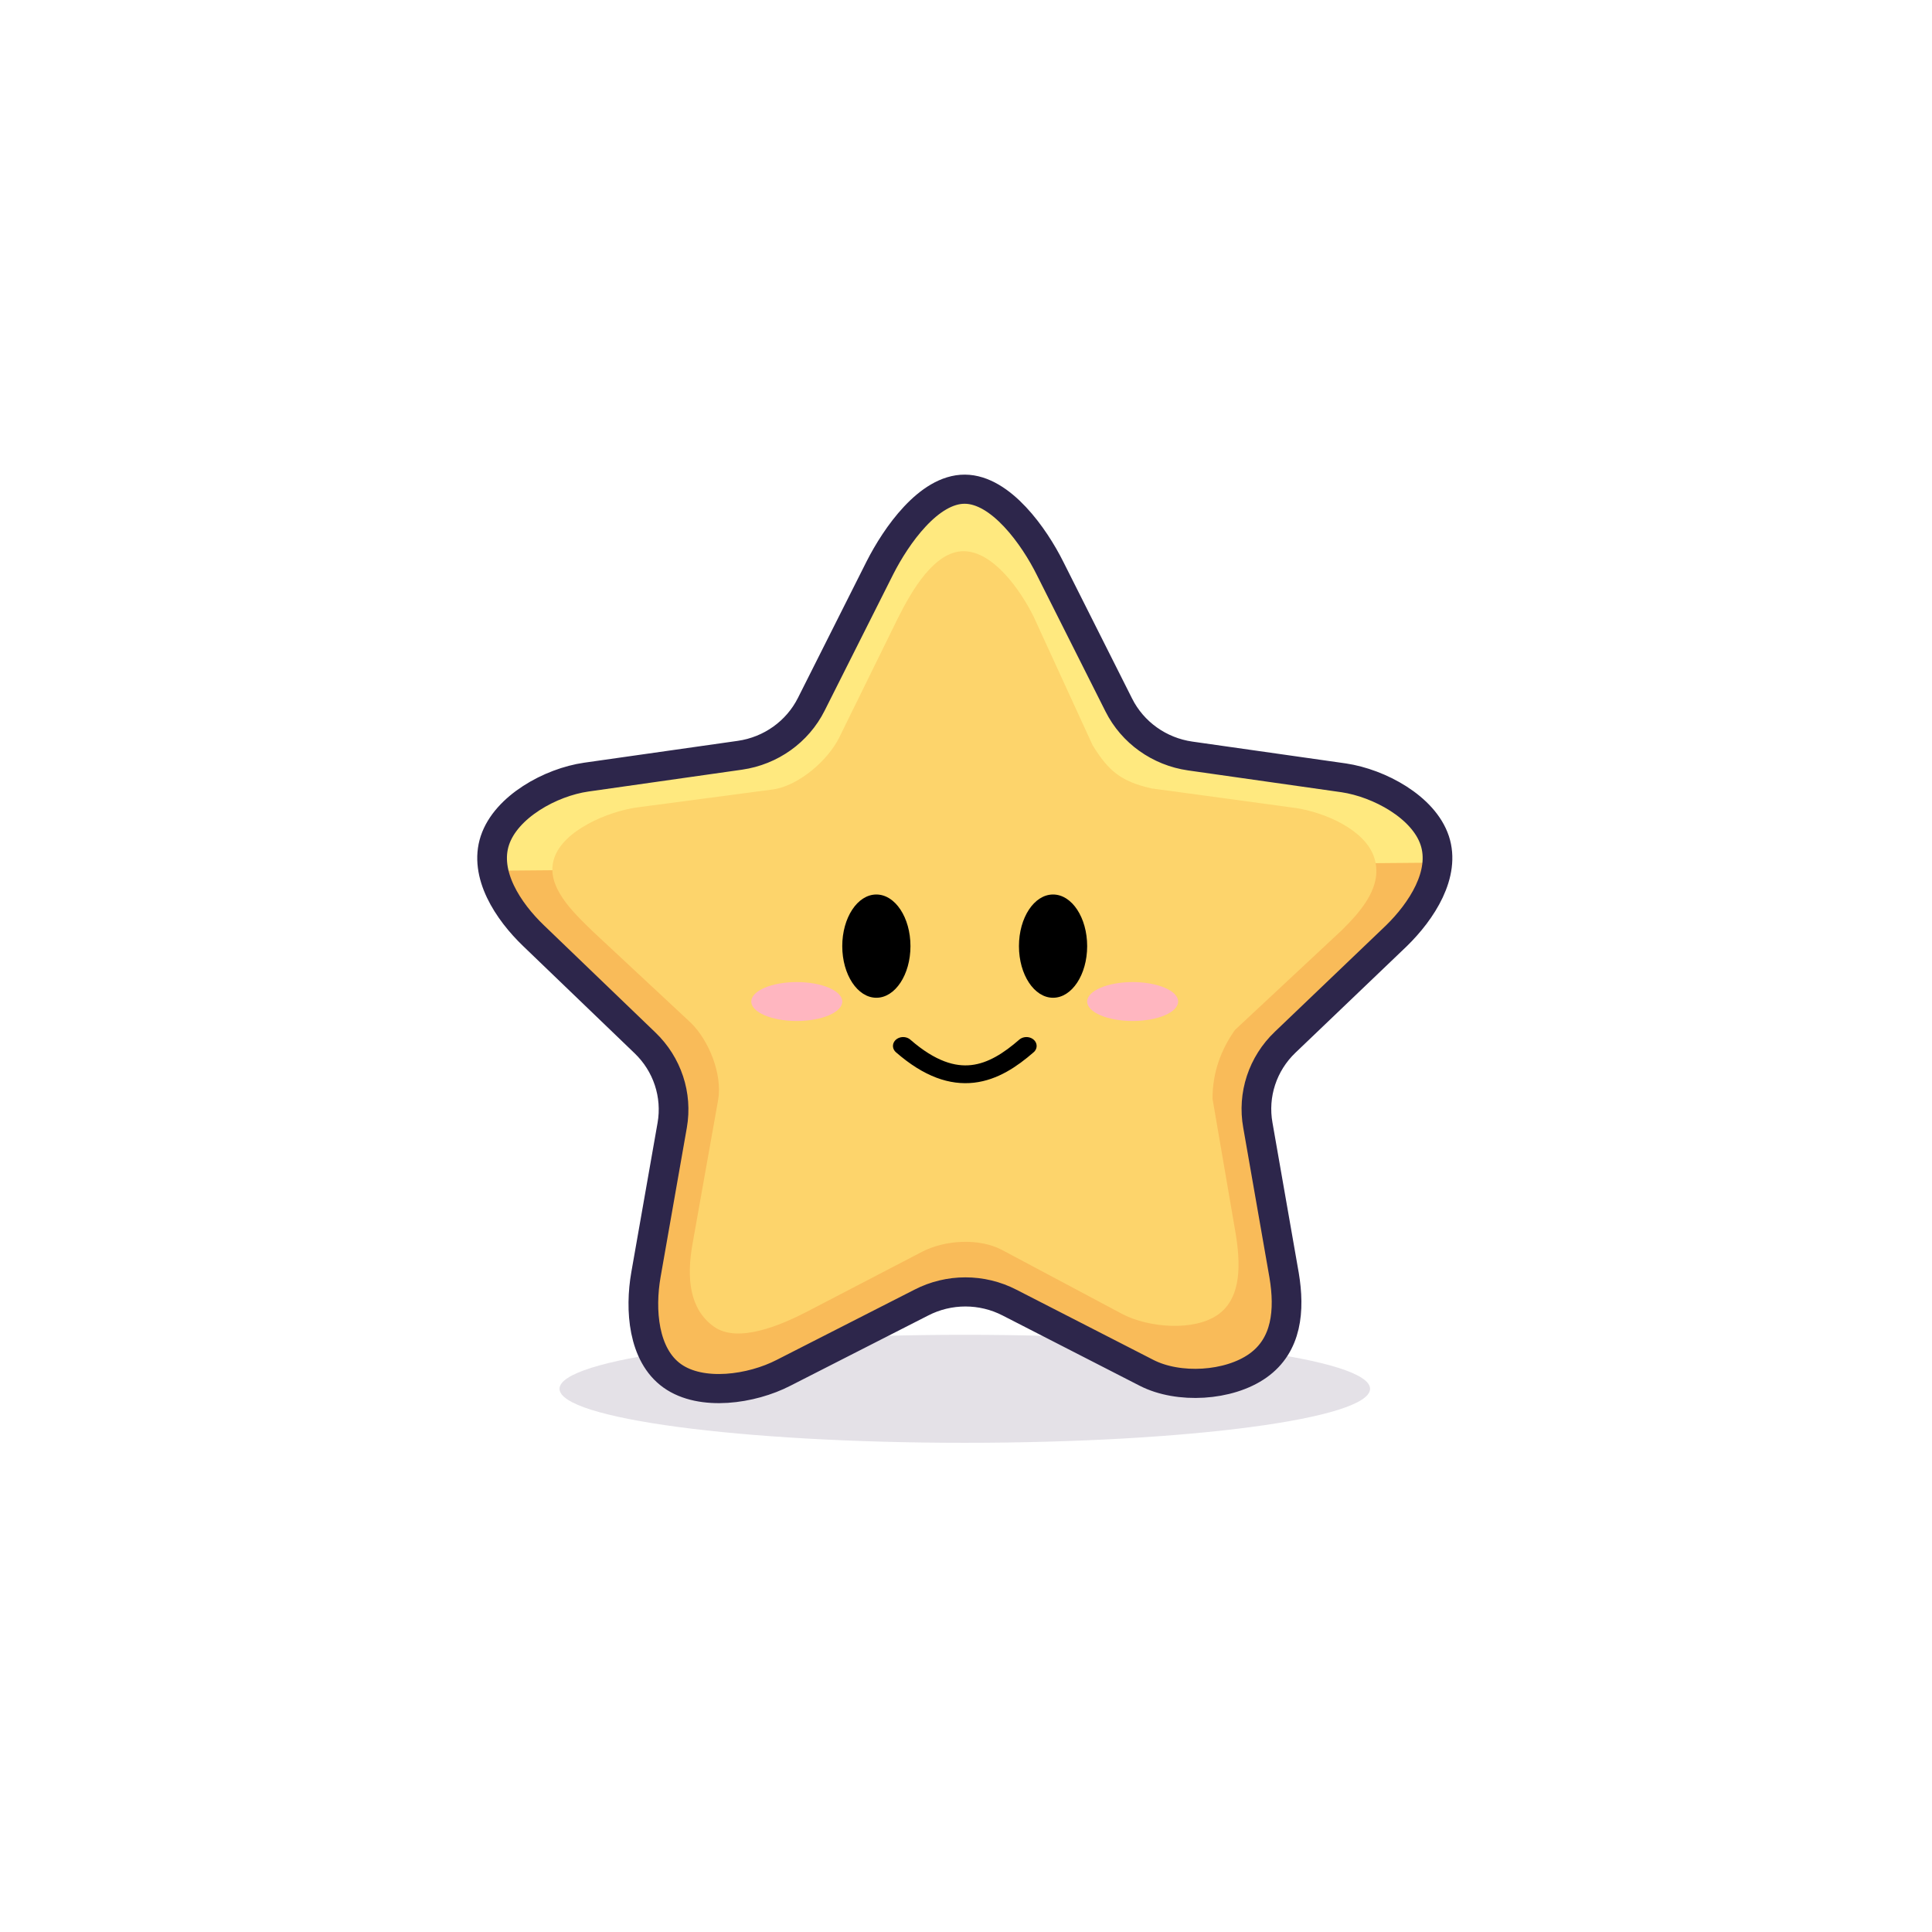
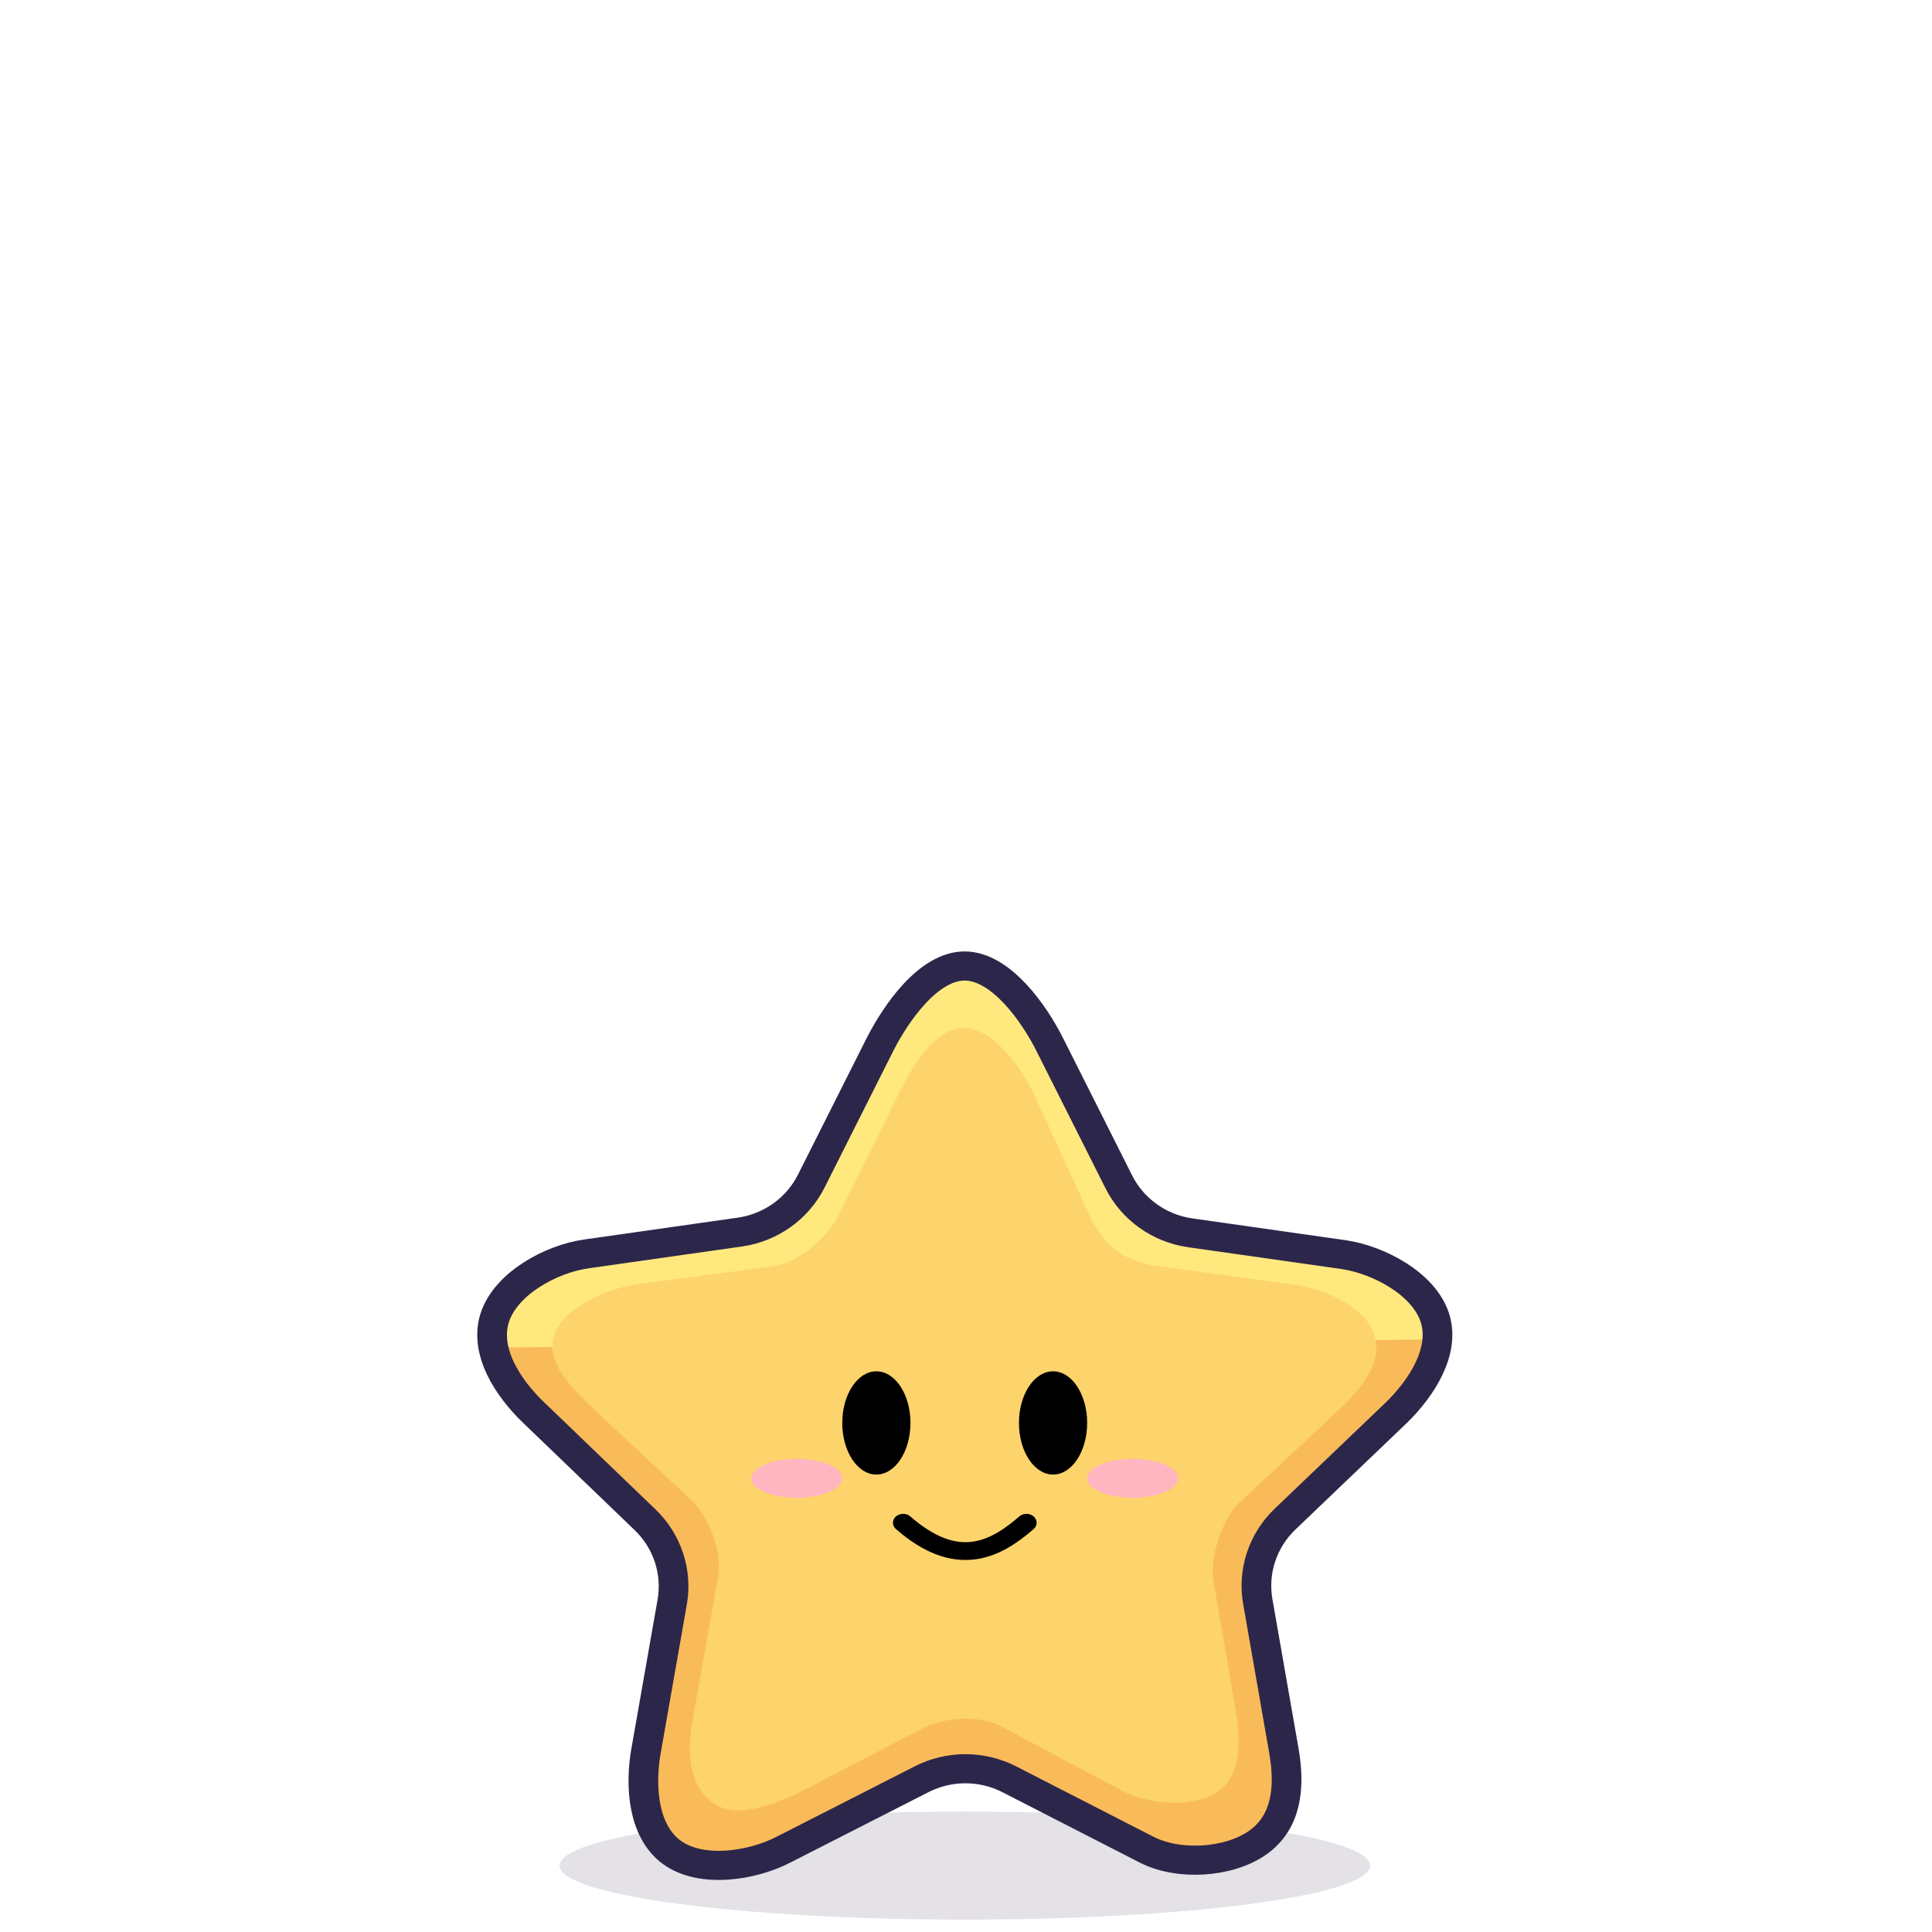
- <svg xmlns="http://www.w3.org/2000/svg" id="eQVlvOAKBqr1" viewBox="0 0 1080 1080" shape-rendering="geometricPrecision" text-rendering="geometricPrecision" project-id="b77b5d3ad3b443c1be5daa144533c30f" export-id="ec59d0a179604503955de7ee5bdc2052" cached="false" style="background-color:rgba(255,255,255,0)">
-   <g transform="matrix(2.278063 0 0 2.235601 -659.3853 -1607.912)">
+ <svg xmlns="http://www.w3.org/2000/svg" id="eP52vAqxCXV1" viewBox="0 0 1080 1080" shape-rendering="geometricPrecision" text-rendering="geometricPrecision" project-id="b77b5d3ad3b443c1be5daa144533c30f" export-id="7c06ed8fd5514535b60b304061e83db1" cached="true" style="background-color:rgba(255,255,255,0)">
+   <g transform="matrix(2.278063 0 0 2.235601 -659.3853 -1341.376)">
    <ellipse rx="114.236" ry="22.959" transform="matrix(0.870554 0 0 0.58811 526.1977 1066.498)" fill="rgba(130,120,144,0.57)" fill-opacity="0.39" stroke-width="0" />
    <g transform="translate(-66.62825 560.1983)">
      <path d="M55.73,26.77l4.63,9.38c.929,1.887,2.728,3.196,4.81,3.5l10.35,1.5c2.386.364,5.377,2.006,6.126,4.3s-.874,4.849-2.586,6.55l-7.49,7.3c-1.521,1.477-2.21,3.612-1.84,5.7L71.5,75.31c.39,2.389.193,4.785-1.77,6.202s-5.355,1.611-7.5.488L53,77.18c-1.862-.98-4.088-.98-5.95,0L37.77,82c-2.153,1.132-5.532,1.637-7.5.206s-2.182-4.549-1.77-6.946L30.27,65c.356-2.075-.332-4.192-1.84-5.66L20.94,52c-1.742-1.698-3.37-4.237-2.618-6.55s3.751-4,6.158-4.35l10.35-1.5c2.082-.304,3.881-1.613,4.81-3.5l4.63-9.38c1.086-2.176,3.282-5.398,5.714-5.388s4.679,3.252,5.746,5.438Z" transform="matrix(3.641953 0 0 3.641956 410.7884 203.6634)" fill="#ffe97f" stroke="#2d264b" stroke-width="0" />
      <path d="M83.051,46.862C80.828,51.287,71.57,59.3,71.57,59.3c-1.521,1.477-2.21,3.612-1.84,5.7L71.5,75.31c.39,2.389.193,4.785-1.77,6.202s-5.355,1.611-7.5.488L53,77.18c-1.862-.98-4.088-.98-5.95,0L37.77,82c-2.153,1.132-5.532,1.637-7.5.206s-2.182-4.549-1.77-6.946L30.27,65c.356-2.075-.332-4.192-1.84-5.66c0,0-9.655-8.211-10.347-11.919" transform="matrix(3.525796 0 0 3.577443 416.5937 207.0799)" fill="#f9bb59" stroke="#2d264b" stroke-width="0" />
      <path d="M54.735,25.347l4.711,10.36c1.266,2.068,2.248,2.924,4.717,3.488l11.546,1.583c2.328.355,5.547,1.749,6.278,3.988s-.927,4.229-2.597,5.889l-8.546,8.045c-1.108,1.569-1.806,3.443-1.796,5.563l1.848,10.86c.38,2.332.524,5.168-1.392,6.551s-5.562,1.075-7.655-.021l-9.689-5.204c-1.818-.956-4.55-.79-6.368.166l-9.155,4.806c-2.102,1.104-5.596,2.629-7.517,1.233s-2.218-3.859-1.686-6.785l2.036-11.535c.348-2.025-.733-4.793-2.205-6.227l-7.717-7.254c-1.7-1.657-3.944-3.755-3.21-6.013s4.264-3.764,6.613-4.106l10.925-1.459c2.032-.296,4.37-2.331,5.277-4.173l4.716-9.675c1.06-2.124,2.885-5.397,5.259-5.387s4.567,3.174,5.608,5.307Z" transform="matrix(3.065069 0 0 3.096467 441.9827 234.8039)" fill="#fdd46b" stroke="#000" stroke-width="0" />
      <path d="M55.73,26.77l4.63,9.38c.929,1.887,2.728,3.196,4.81,3.5l10.35,1.5c2.386.364,5.377,2.006,6.126,4.3s-.874,4.849-2.586,6.55l-7.49,7.3c-1.521,1.477-2.21,3.612-1.84,5.7L71.5,75.31c.39,2.389.193,4.785-1.77,6.202s-5.355,1.611-7.5.488L53,77.18c-1.862-.98-4.088-.98-5.95,0L37.77,82c-2.153,1.132-5.532,1.637-7.5.206s-2.182-4.549-1.77-6.946L30.27,65c.356-2.075-.332-4.192-1.84-5.66L20.94,52c-1.742-1.698-3.37-4.237-2.618-6.55s3.751-4,6.158-4.35l10.35-1.5c2.082-.304,3.881-1.613,4.81-3.5l4.63-9.38c1.086-2.176,3.282-5.398,5.714-5.388s4.679,3.252,5.746,5.438Z" transform="matrix(3.641953 0 0 3.641956 410.7884 203.6634)" fill="rgba(255,255,255,0)" stroke="#2d264b" stroke-width="2" />
    </g>
    <g transform="translate(-66.62825 560.1983)">
      <circle r="27.5" transform="matrix(0.405895 0 0 0.176913 634.0153 409.4633)" fill="#ffb6c1" fill-opacity="0.99" />
      <circle r="27.5" transform="matrix(0.405895 0 0 0.176913 551.595 409.4633)" fill="#ffb6c1" fill-opacity="0.99" />
    </g>
    <g transform="translate(-66.62825 560.1983)">
      <circle r="27.5" transform="matrix(0.304325 0 0 0.469417 571.126 395.6094)" />
      <circle r="27.5" transform="matrix(0.304325 0 0 0.469417 614.4842 395.6094)" />
    </g>
    <path d="M680.952,931.34c13.066,13.044,22.357,7.87,30.255,0" transform="matrix(1 0 0 0.889946 -169.8816 151.9274)" fill="none" stroke="#000" stroke-width="5" stroke-linecap="round" stroke-linejoin="round" />
  </g>
</svg>
